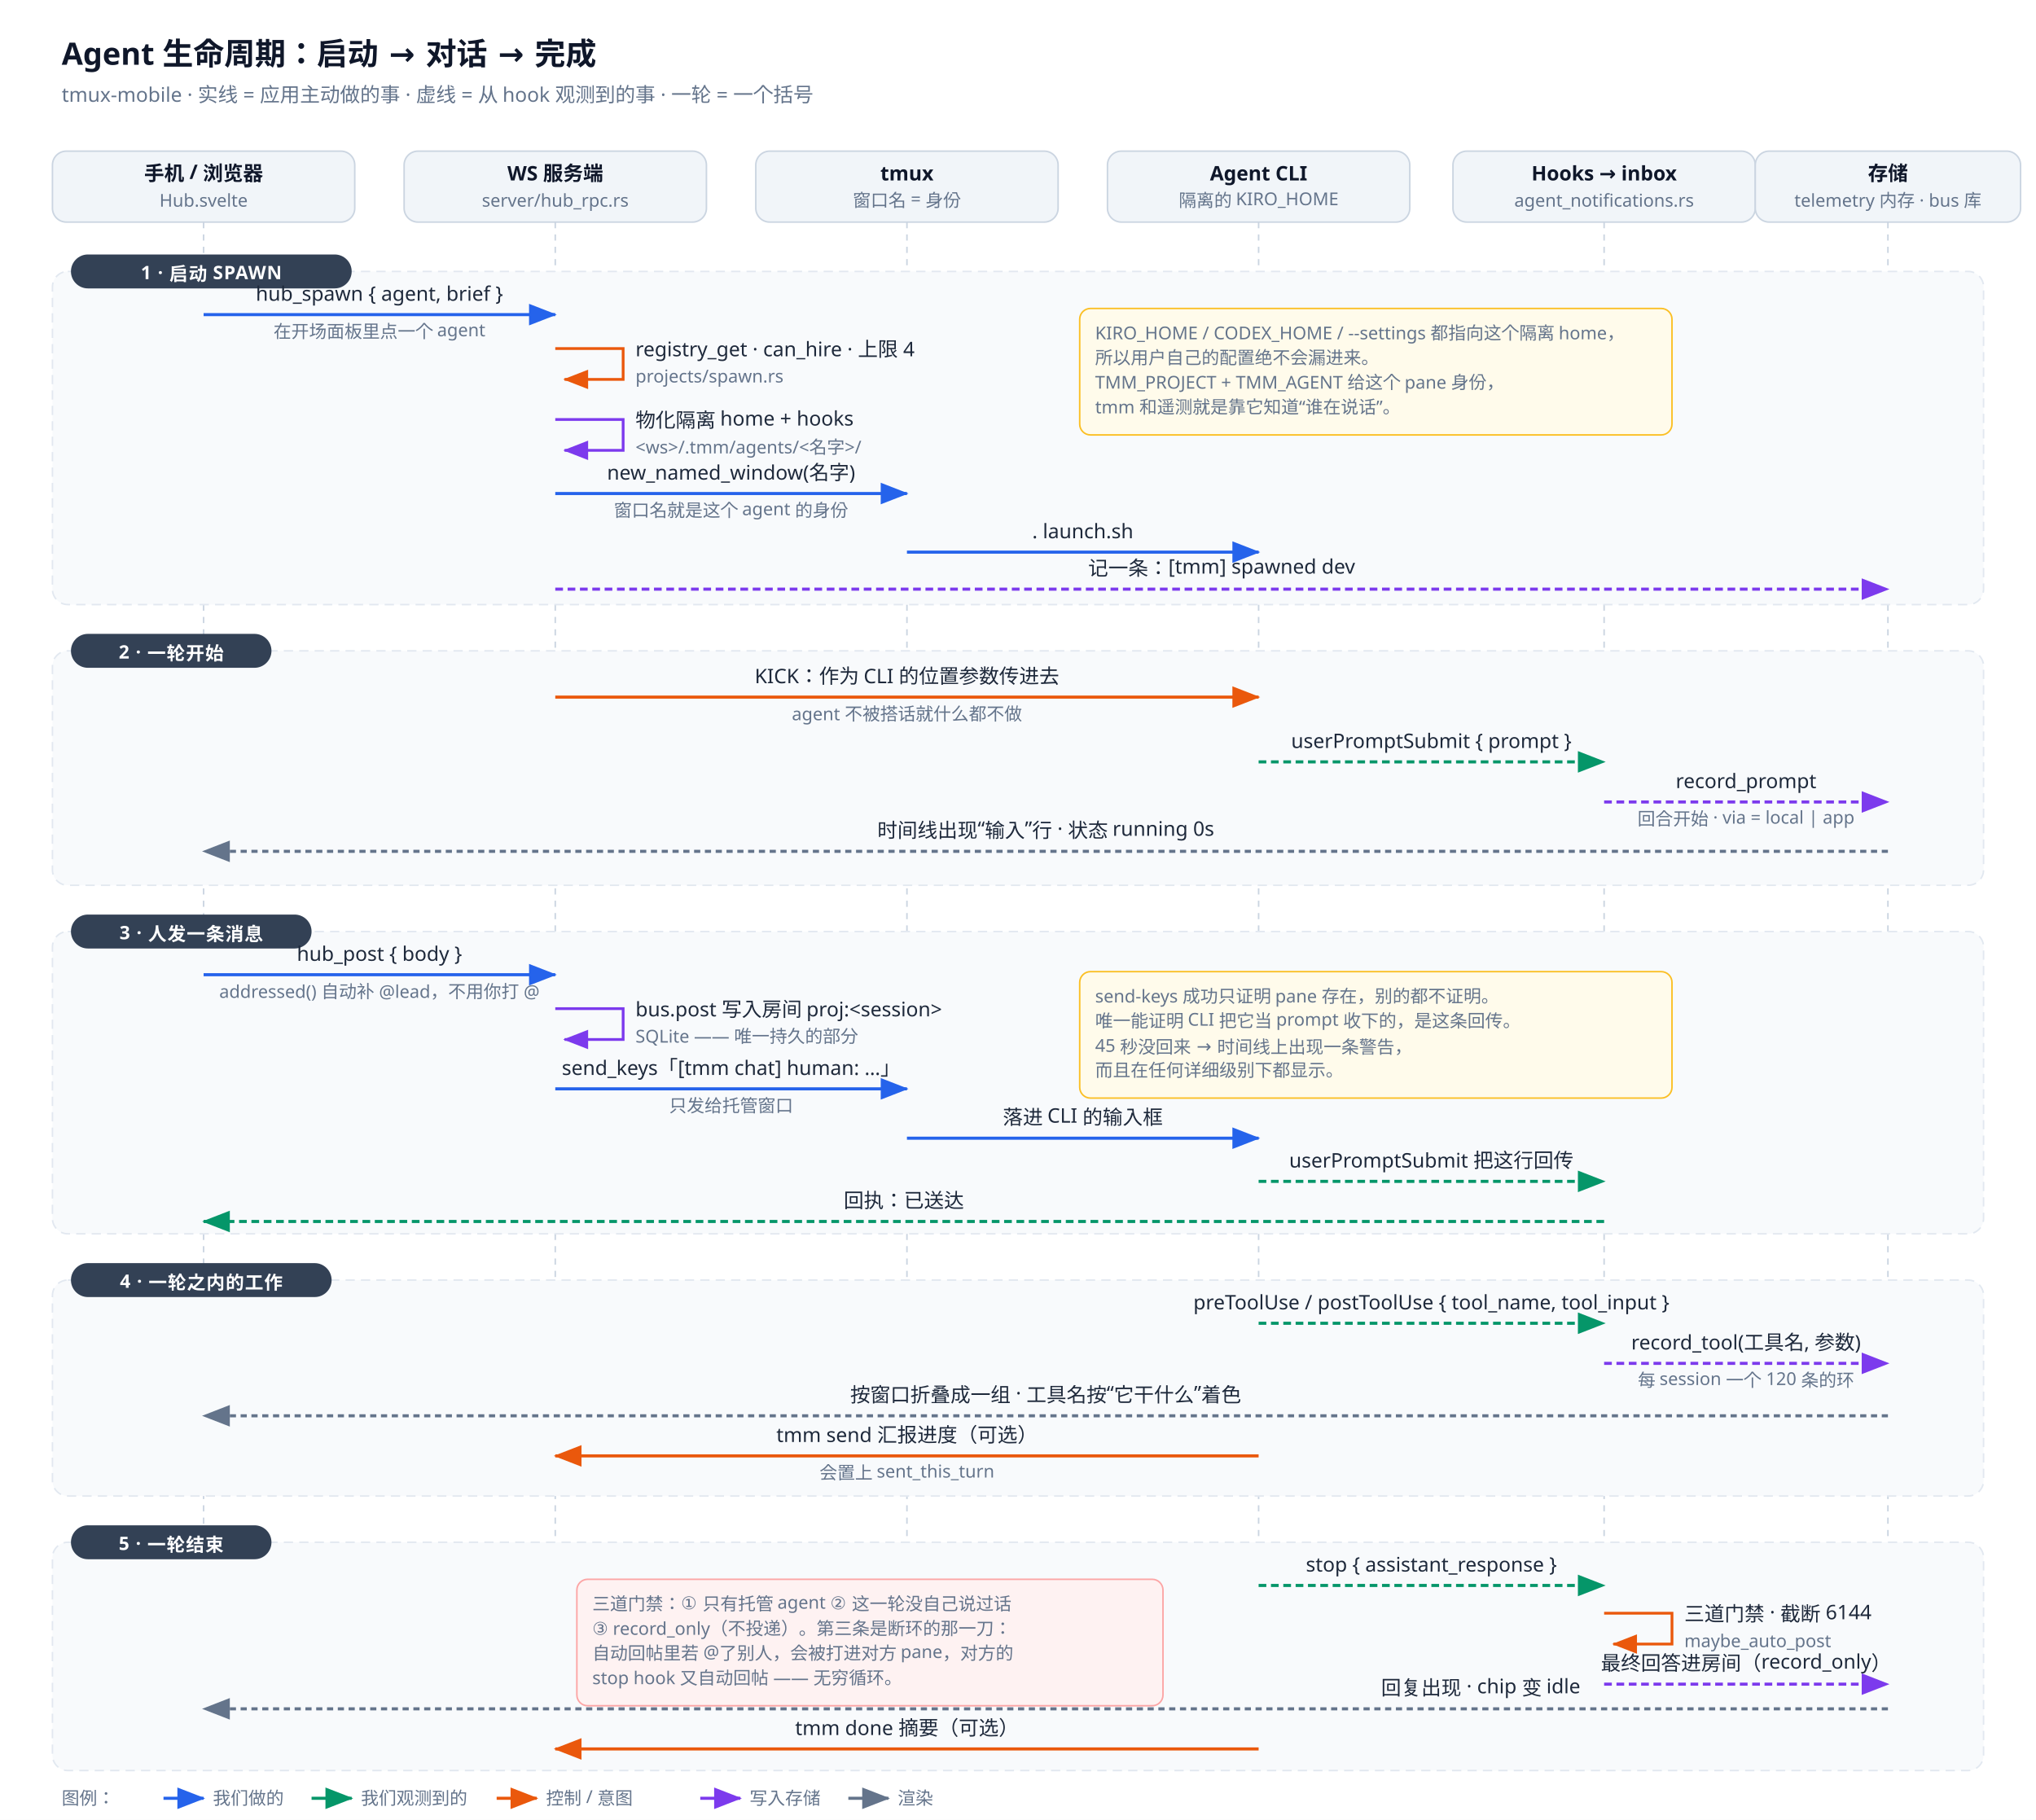
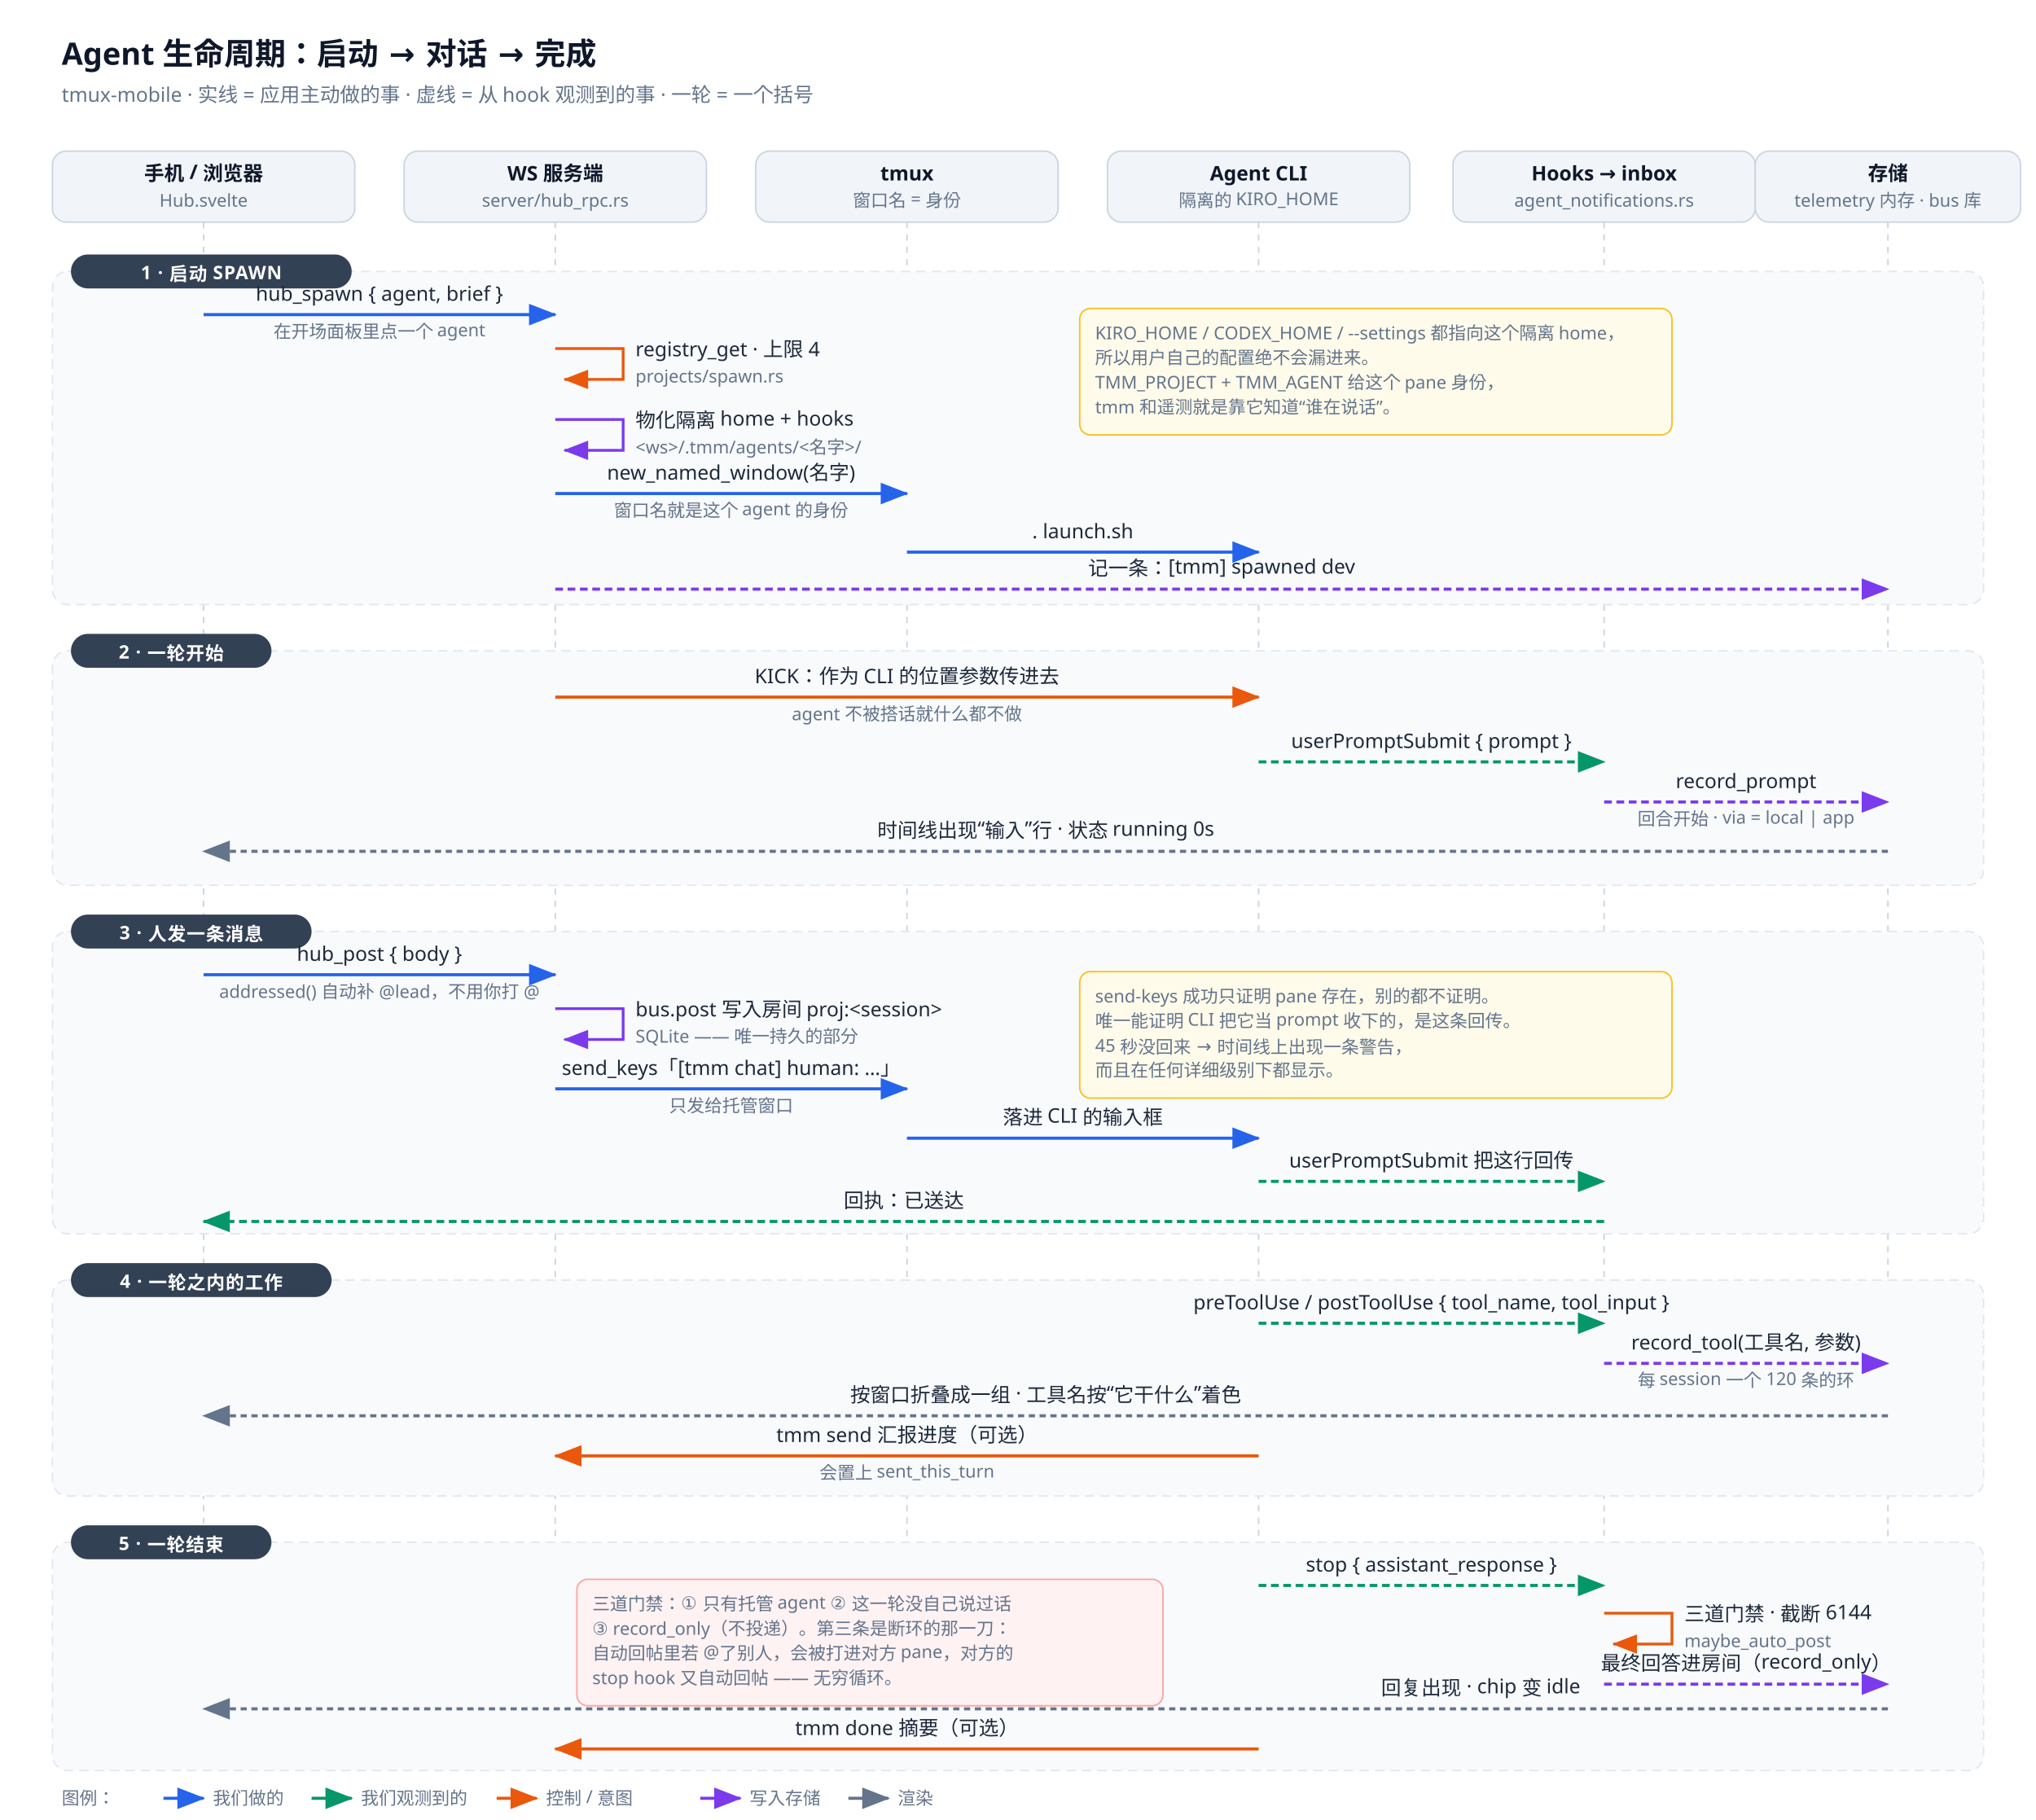
<svg xmlns="http://www.w3.org/2000/svg" viewBox="0 0 1320 1180" width="1320" height="1180">
  <defs>
    <style>
      .t  { font-family: "Noto Sans SC","Microsoft YaHei","PingFang SC",sans-serif; }
      .ti { font-size: 20px; font-weight: 700; fill: #0f172a; }
      .sub{ font-size: 13px; fill: #64748b; }
      .ln { font-size: 13px; fill: #1e293b; }
      .sm { font-size: 11.5px; fill: #64748b; }
      .hd { font-size: 13px; font-weight: 700; fill: #0f172a; }
      .ph { font-size: 12px; font-weight: 700; fill: #ffffff; letter-spacing: 0.5px; }
    </style>
    <marker id="a_blue" markerWidth="9" markerHeight="7" refX="8.5" refY="3.5" orient="auto">
      <path d="M0,0 L9,3.5 L0,7 z" fill="#2563eb" />
    </marker>
    <marker id="a_orange" markerWidth="9" markerHeight="7" refX="8.5" refY="3.5" orient="auto">
      <path d="M0,0 L9,3.5 L0,7 z" fill="#ea580c" />
    </marker>
    <marker id="a_green" markerWidth="9" markerHeight="7" refX="8.5" refY="3.5" orient="auto">
      <path d="M0,0 L9,3.5 L0,7 z" fill="#059669" />
    </marker>
    <marker id="a_purple" markerWidth="9" markerHeight="7" refX="8.5" refY="3.5" orient="auto">
      <path d="M0,0 L9,3.5 L0,7 z" fill="#7c3aed" />
    </marker>
    <marker id="a_gray" markerWidth="9" markerHeight="7" refX="8.5" refY="3.5" orient="auto">
      <path d="M0,0 L9,3.5 L0,7 z" fill="#64748b" />
    </marker>
  </defs>
  <rect width="1320" height="1180" fill="#ffffff" />
  <text class="t ti" x="40" y="42">Agent 生命周期：启动 → 对话 → 完成</text>
  <text class="t sub" x="40" y="66">tmux-mobile · 实线 = 应用主动做的事 · 虚线 = 从 hook 观测到的事 · 一轮 = 一个括号</text>
  <rect x="34" y="98" width="196" height="46" rx="9" fill="#f1f5f9" stroke="#cbd5e1" />
  <text class="t hd" x="132" y="117" text-anchor="middle">手机 / 浏览器</text>
  <text class="t sm" x="132" y="134" text-anchor="middle">Hub.svelte</text>
  <line x1="132" y1="144" x2="132" y2="1140" stroke="#cbd5e1" stroke-width="1" stroke-dasharray="4,4" />
  <rect x="262" y="98" width="196" height="46" rx="9" fill="#f1f5f9" stroke="#cbd5e1" />
  <text class="t hd" x="360" y="117" text-anchor="middle">WS 服务端</text>
  <text class="t sm" x="360" y="134" text-anchor="middle">server/hub_rpc.rs</text>
  <line x1="360" y1="144" x2="360" y2="1140" stroke="#cbd5e1" stroke-width="1" stroke-dasharray="4,4" />
  <rect x="490" y="98" width="196" height="46" rx="9" fill="#f1f5f9" stroke="#cbd5e1" />
  <text class="t hd" x="588" y="117" text-anchor="middle">tmux</text>
  <text class="t sm" x="588" y="134" text-anchor="middle">窗口名 = 身份</text>
  <line x1="588" y1="144" x2="588" y2="1140" stroke="#cbd5e1" stroke-width="1" stroke-dasharray="4,4" />
  <rect x="718" y="98" width="196" height="46" rx="9" fill="#f1f5f9" stroke="#cbd5e1" />
  <text class="t hd" x="816" y="117" text-anchor="middle">Agent CLI</text>
  <text class="t sm" x="816" y="134" text-anchor="middle">隔离的 KIRO_HOME</text>
  <line x1="816" y1="144" x2="816" y2="1140" stroke="#cbd5e1" stroke-width="1" stroke-dasharray="4,4" />
  <rect x="942" y="98" width="196" height="46" rx="9" fill="#f1f5f9" stroke="#cbd5e1" />
  <text class="t hd" x="1040" y="117" text-anchor="middle">Hooks → inbox</text>
  <text class="t sm" x="1040" y="134" text-anchor="middle">agent_notifications.rs</text>
  <line x1="1040" y1="144" x2="1040" y2="1140" stroke="#cbd5e1" stroke-width="1" stroke-dasharray="4,4" />
  <rect x="1138" y="98" width="172" height="46" rx="9" fill="#f1f5f9" stroke="#cbd5e1" />
  <text class="t hd" x="1224" y="117" text-anchor="middle">存储</text>
  <text class="t sm" x="1224" y="134" text-anchor="middle">telemetry 内存 · bus 库</text>
  <line x1="1224" y1="144" x2="1224" y2="1140" stroke="#cbd5e1" stroke-width="1" stroke-dasharray="4,4" />
  <rect x="34" y="176" width="1252" height="216" rx="10" fill="#f8fafc" stroke="#e2e8f0" stroke-dasharray="6,4" />
  <rect x="46" y="165" width="182" height="22" rx="11" fill="#334155" />
  <text class="t ph" x="137.0" y="181" text-anchor="middle">1 · 启动 SPAWN</text>
  <line x1="132" y1="204" x2="360" y2="204" stroke="#2563eb" stroke-width="2" marker-end="url(#a_blue)" />
  <text class="t ln" x="246.0" y="195" text-anchor="middle" fill="#2563eb">hub_spawn { agent, brief }</text>
  <text class="t sm" x="246.0" y="219" text-anchor="middle">在开场面板里点一个 agent</text>
  <path d="M 360,226 L 404,226 L 404,246 L 366,246" fill="none" stroke="#ea580c" stroke-width="1.8" marker-end="url(#a_orange)" />
-   <text class="t ln" x="412" y="231" fill="#ea580c" text-anchor="start">registry_get · can_hire · 上限 4</text>
+   <text class="t ln" x="412" y="231" fill="#ea580c" text-anchor="start">registry_get · 上限 4</text>
  <text class="t sm" x="412" y="248" text-anchor="start">projects/spawn.rs</text>
  <path d="M 360,272 L 404,272 L 404,292 L 366,292" fill="none" stroke="#7c3aed" stroke-width="1.8" marker-end="url(#a_purple)" />
  <text class="t ln" x="412" y="277" fill="#7c3aed" text-anchor="start">物化隔离 home + hooks</text>
  <text class="t sm" x="412" y="294" text-anchor="start">&lt;ws&gt;/.tmm/agents/&lt;名字&gt;/</text>
  <line x1="360" y1="320" x2="588" y2="320" stroke="#2563eb" stroke-width="2" marker-end="url(#a_blue)" />
  <text class="t ln" x="474.0" y="311" text-anchor="middle" fill="#2563eb">new_named_window(名字)</text>
  <text class="t sm" x="474.0" y="335" text-anchor="middle">窗口名就是这个 agent 的身份</text>
  <line x1="588" y1="358" x2="816" y2="358" stroke="#2563eb" stroke-width="2" marker-end="url(#a_blue)" />
  <text class="t ln" x="702.0" y="349" text-anchor="middle" fill="#2563eb">. launch.sh</text>
  <line x1="360" y1="382" x2="1224" y2="382" stroke="#7c3aed" stroke-width="2" stroke-dasharray="5,3" marker-end="url(#a_purple)" />
  <text class="t ln" x="792.0" y="373" text-anchor="middle" fill="#7c3aed">记一条：[tmm] spawned dev</text>
  <rect x="700" y="200" width="384" height="82" rx="7" fill="#fffbeb" stroke="#fbbf24" />
  <text class="t sm" x="710" y="220">KIRO_HOME / CODEX_HOME / --settings 都指向这个隔离 home，</text>
  <text class="t sm" x="710" y="236">所以用户自己的配置绝不会漏进来。</text>
  <text class="t sm" x="710" y="252">TMM_PROJECT + TMM_AGENT 给这个 pane 身份，</text>
  <text class="t sm" x="710" y="268">tmm 和遥测就是靠它知道“谁在说话”。</text>
  <rect x="34" y="422" width="1252" height="152" rx="10" fill="#f8fafc" stroke="#e2e8f0" stroke-dasharray="6,4" />
  <rect x="46" y="411" width="130" height="22" rx="11" fill="#334155" />
  <text class="t ph" x="111.0" y="427" text-anchor="middle">2 · 一轮开始</text>
  <line x1="360" y1="452" x2="816" y2="452" stroke="#ea580c" stroke-width="2" marker-end="url(#a_orange)" />
  <text class="t ln" x="588.0" y="443" text-anchor="middle" fill="#ea580c">KICK：作为 CLI 的位置参数传进去</text>
  <text class="t sm" x="588.0" y="467" text-anchor="middle">agent 不被搭话就什么都不做</text>
  <line x1="816" y1="494" x2="1040" y2="494" stroke="#059669" stroke-width="2" stroke-dasharray="5,3" marker-end="url(#a_green)" />
  <text class="t ln" x="928.0" y="485" text-anchor="middle" fill="#059669">userPromptSubmit { prompt }</text>
  <line x1="1040" y1="520" x2="1224" y2="520" stroke="#7c3aed" stroke-width="2" stroke-dasharray="5,3" marker-end="url(#a_purple)" />
  <text class="t ln" x="1132.0" y="511" text-anchor="middle" fill="#7c3aed">record_prompt</text>
  <text class="t sm" x="1132.0" y="535" text-anchor="middle">回合开始 · via = local | app</text>
  <line x1="1224" y1="552" x2="132" y2="552" stroke="#64748b" stroke-width="2" stroke-dasharray="4,3" marker-end="url(#a_gray)" />
  <text class="t ln" x="678.0" y="543" text-anchor="middle" fill="#64748b">时间线出现“输入”行 · 状态 running 0s</text>
  <rect x="34" y="604" width="1252" height="196" rx="10" fill="#f8fafc" stroke="#e2e8f0" stroke-dasharray="6,4" />
  <rect x="46" y="593" width="156" height="22" rx="11" fill="#334155" />
  <text class="t ph" x="124.0" y="609" text-anchor="middle">3 · 人发一条消息</text>
  <line x1="132" y1="632" x2="360" y2="632" stroke="#2563eb" stroke-width="2" marker-end="url(#a_blue)" />
  <text class="t ln" x="246.0" y="623" text-anchor="middle" fill="#2563eb">hub_post { body }</text>
  <text class="t sm" x="246.0" y="647" text-anchor="middle">addressed() 自动补 @lead，不用你打 @</text>
  <path d="M 360,654 L 404,654 L 404,674 L 366,674" fill="none" stroke="#7c3aed" stroke-width="1.8" marker-end="url(#a_purple)" />
  <text class="t ln" x="412" y="659" fill="#7c3aed" text-anchor="start">bus.post 写入房间 proj:&lt;session&gt;</text>
  <text class="t sm" x="412" y="676" text-anchor="start">SQLite —— 唯一持久的部分</text>
  <line x1="360" y1="706" x2="588" y2="706" stroke="#2563eb" stroke-width="2" marker-end="url(#a_blue)" />
  <text class="t ln" x="474.0" y="697" text-anchor="middle" fill="#2563eb">send_keys「[tmm chat] human: …」</text>
  <text class="t sm" x="474.0" y="721" text-anchor="middle">只发给托管窗口</text>
  <line x1="588" y1="738" x2="816" y2="738" stroke="#2563eb" stroke-width="2" marker-end="url(#a_blue)" />
  <text class="t ln" x="702.0" y="729" text-anchor="middle" fill="#2563eb">落进 CLI 的输入框</text>
  <line x1="816" y1="766" x2="1040" y2="766" stroke="#059669" stroke-width="2" stroke-dasharray="5,3" marker-end="url(#a_green)" />
  <text class="t ln" x="928.0" y="757" text-anchor="middle" fill="#059669">userPromptSubmit 把这行回传</text>
  <line x1="1040" y1="792" x2="132" y2="792" stroke="#059669" stroke-width="2" stroke-dasharray="5,3" marker-end="url(#a_green)" />
  <text class="t ln" x="586.0" y="783" text-anchor="middle" fill="#059669">回执：已送达</text>
  <rect x="700" y="630" width="384" height="82" rx="7" fill="#fffbeb" stroke="#fbbf24" />
  <text class="t sm" x="710" y="650">send-keys 成功只证明 pane 存在，别的都不证明。</text>
  <text class="t sm" x="710" y="666">唯一能证明 CLI 把它当 prompt 收下的，是这条回传。</text>
  <text class="t sm" x="710" y="682">45 秒没回来 → 时间线上出现一条警告，</text>
  <text class="t sm" x="710" y="698">而且在任何详细级别下都显示。</text>
  <rect x="34" y="830" width="1252" height="140" rx="10" fill="#f8fafc" stroke="#e2e8f0" stroke-dasharray="6,4" />
  <rect x="46" y="819" width="169" height="22" rx="11" fill="#334155" />
  <text class="t ph" x="130.5" y="835" text-anchor="middle">4 · 一轮之内的工作</text>
  <line x1="816" y1="858" x2="1040" y2="858" stroke="#059669" stroke-width="2" stroke-dasharray="5,3" marker-end="url(#a_green)" />
  <text class="t ln" x="928.0" y="849" text-anchor="middle" fill="#059669">preToolUse / postToolUse { tool_name, tool_input }</text>
  <line x1="1040" y1="884" x2="1224" y2="884" stroke="#7c3aed" stroke-width="2" stroke-dasharray="5,3" marker-end="url(#a_purple)" />
  <text class="t ln" x="1132.0" y="875" text-anchor="middle" fill="#7c3aed">record_tool(工具名, 参数)</text>
  <text class="t sm" x="1132.0" y="899" text-anchor="middle">每 session 一个 120 条的环</text>
  <line x1="1224" y1="918" x2="132" y2="918" stroke="#64748b" stroke-width="2" stroke-dasharray="4,3" marker-end="url(#a_gray)" />
  <text class="t ln" x="678.0" y="909" text-anchor="middle" fill="#64748b">按窗口折叠成一组 · 工具名按“它干什么”着色</text>
  <line x1="816" y1="944" x2="360" y2="944" stroke="#ea580c" stroke-width="2" marker-end="url(#a_orange)" />
  <text class="t ln" x="588.0" y="935" text-anchor="middle" fill="#ea580c">tmm send 汇报进度（可选）</text>
  <text class="t sm" x="588.0" y="959" text-anchor="middle">会置上 sent_this_turn</text>
  <rect x="34" y="1000" width="1252" height="148" rx="10" fill="#f8fafc" stroke="#e2e8f0" stroke-dasharray="6,4" />
  <rect x="46" y="989" width="130" height="22" rx="11" fill="#334155" />
  <text class="t ph" x="111.0" y="1005" text-anchor="middle">5 · 一轮结束</text>
  <line x1="816" y1="1028" x2="1040" y2="1028" stroke="#059669" stroke-width="2" stroke-dasharray="5,3" marker-end="url(#a_green)" />
  <text class="t ln" x="928.0" y="1019" text-anchor="middle" fill="#059669">stop { assistant_response }</text>
  <path d="M 1040,1046 L 1084,1046 L 1084,1066 L 1046,1066" fill="none" stroke="#ea580c" stroke-width="1.8" marker-end="url(#a_orange)" />
  <text class="t ln" x="1092" y="1051" fill="#ea580c" text-anchor="start">三道门禁 · 截断 6144</text>
  <text class="t sm" x="1092" y="1068" text-anchor="start">maybe_auto_post</text>
  <line x1="1040" y1="1092" x2="1224" y2="1092" stroke="#7c3aed" stroke-width="2" stroke-dasharray="5,3" marker-end="url(#a_purple)" />
  <text class="t ln" x="1132.0" y="1083" text-anchor="middle" fill="#7c3aed">最终回答进房间（record_only）</text>
  <line x1="1224" y1="1108" x2="132" y2="1108" stroke="#64748b" stroke-width="2" stroke-dasharray="4,3" marker-end="url(#a_gray)" />
  <text class="t ln" x="960" y="1099" text-anchor="middle" fill="#64748b">回复出现 · chip 变 idle</text>
  <line x1="816" y1="1134" x2="360" y2="1134" stroke="#ea580c" stroke-width="2" marker-end="url(#a_orange)" />
  <text class="t ln" x="588.0" y="1125" text-anchor="middle" fill="#ea580c">tmm done 摘要（可选）</text>
  <rect x="374" y="1024" width="380" height="82" rx="7" fill="#fef2f2" stroke="#fca5a5" />
  <text class="t sm" x="384" y="1044">三道门禁：① 只有托管 agent ② 这一轮没自己说过话</text>
  <text class="t sm" x="384" y="1060">③ record_only（不投递）。第三条是断环的那一刀：</text>
  <text class="t sm" x="384" y="1076">自动回帖里若 @了别人，会被打进对方 pane，对方的</text>
  <text class="t sm" x="384" y="1092">stop hook 又自动回帖 —— 无穷循环。</text>
  <text class="t sm" x="40" y="1170">图例：</text>
  <line x1="106" y1="1166" x2="132" y2="1166" stroke="#2563eb" stroke-width="2" marker-end="url(#a_blue)" />
  <text class="t sm" x="138" y="1170">我们做的</text>
  <line x1="202" y1="1166" x2="228" y2="1166" stroke="#059669" stroke-width="2" marker-end="url(#a_green)" />
  <text class="t sm" x="234" y="1170">我们观测到的</text>
  <line x1="322" y1="1166" x2="348" y2="1166" stroke="#ea580c" stroke-width="2" marker-end="url(#a_orange)" />
  <text class="t sm" x="354" y="1170">控制 / 意图</text>
  <line x1="454" y1="1166" x2="480" y2="1166" stroke="#7c3aed" stroke-width="2" marker-end="url(#a_purple)" />
  <text class="t sm" x="486" y="1170">写入存储</text>
  <line x1="550" y1="1166" x2="576" y2="1166" stroke="#64748b" stroke-width="2" marker-end="url(#a_gray)" />
  <text class="t sm" x="582" y="1170">渲染</text>
</svg>
